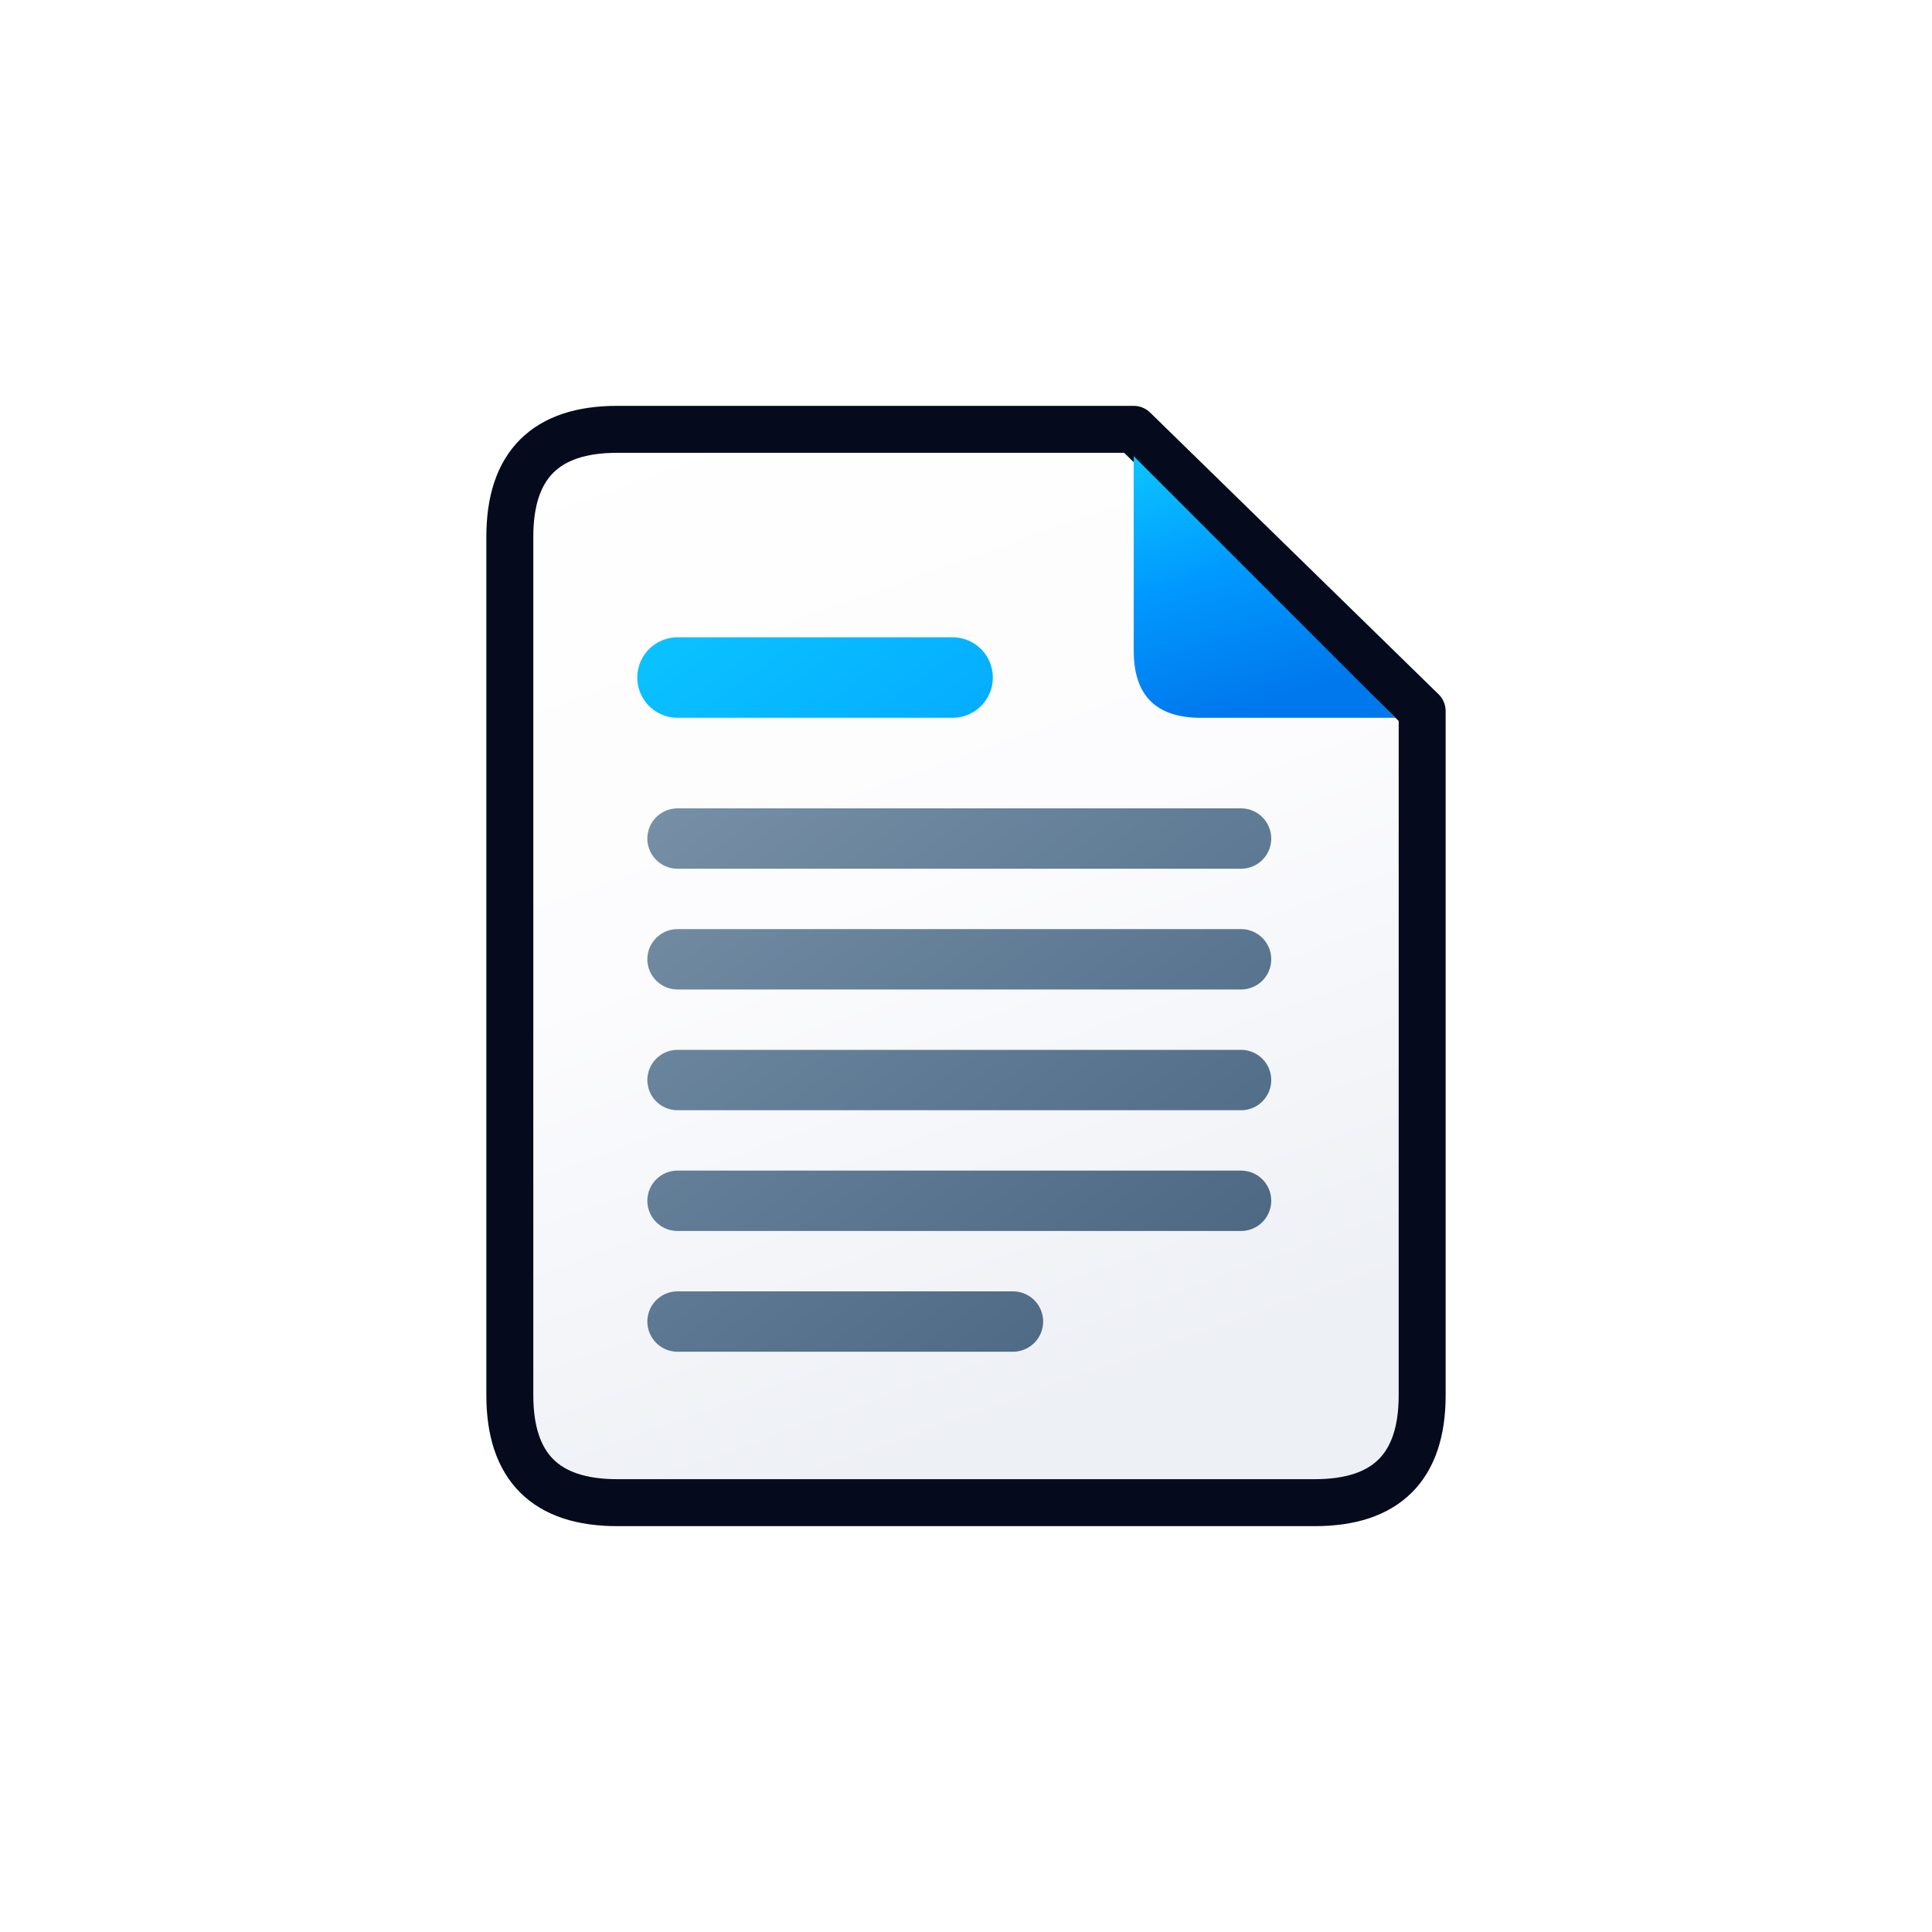
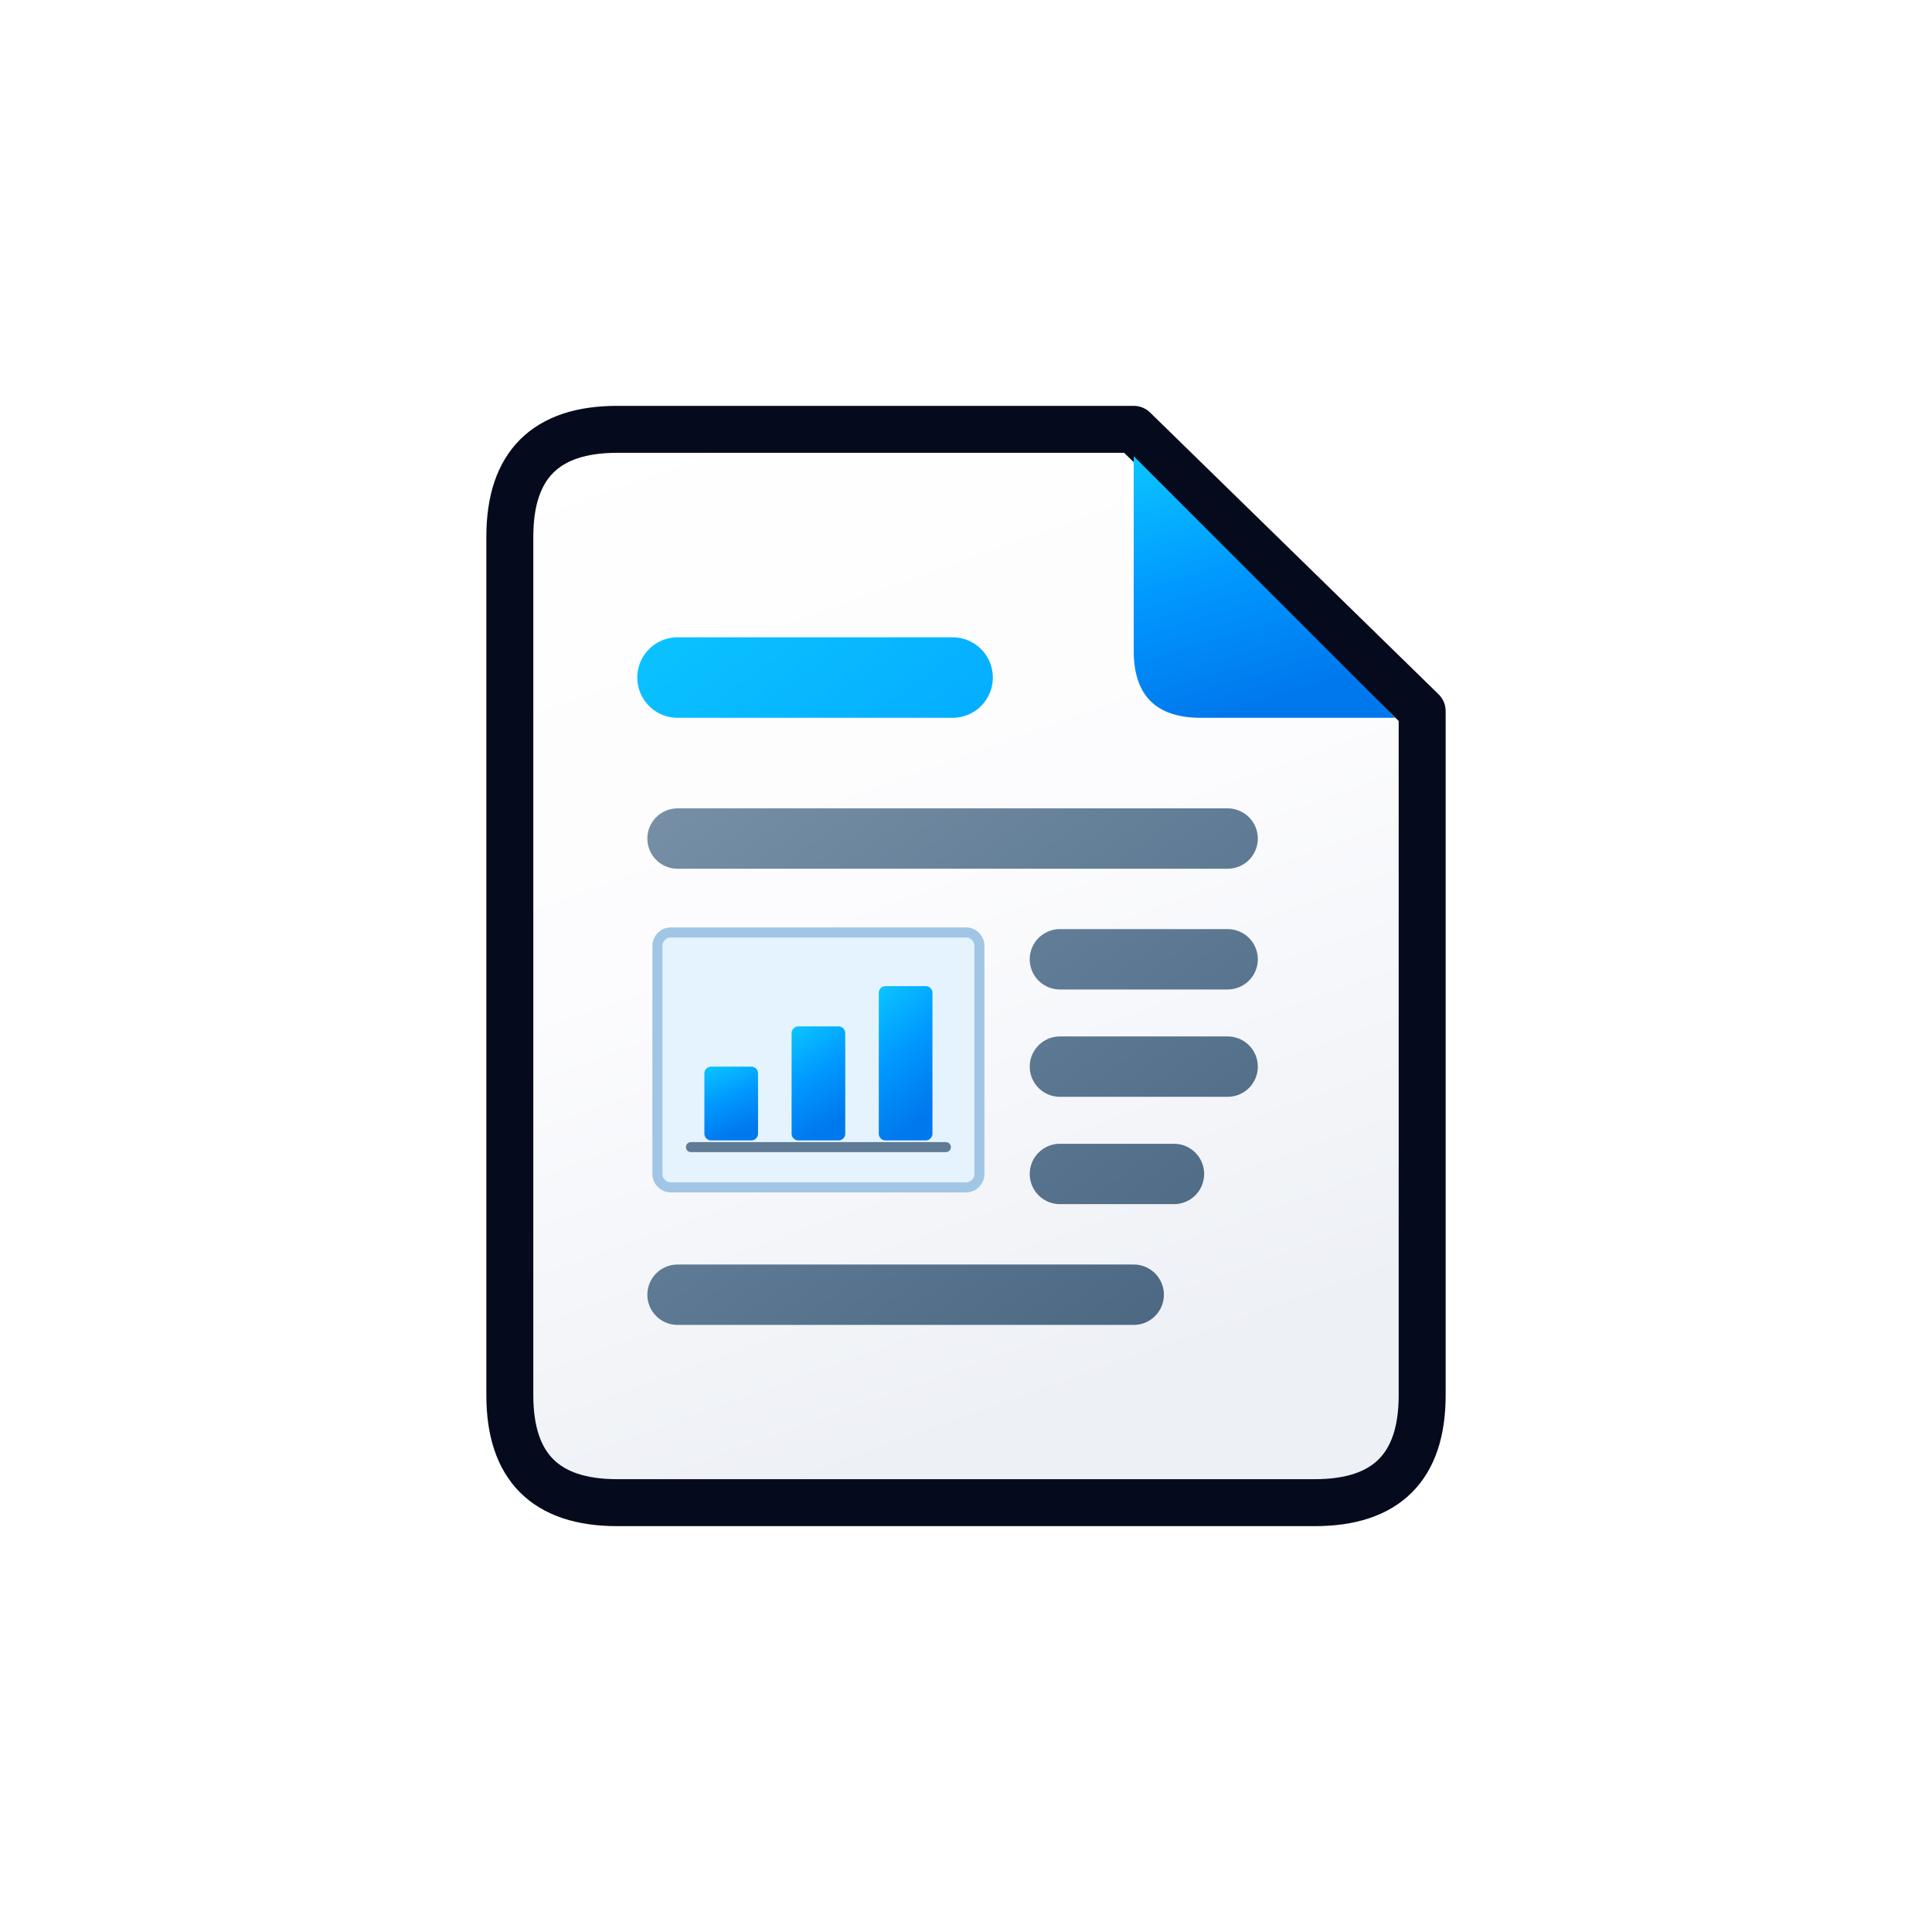
<svg xmlns="http://www.w3.org/2000/svg" width="288" height="288" viewBox="0 0 288 288" role="img" aria-labelledby="file-word-title">
  <defs>
    <linearGradient id="file-word-blue" x1="0" y1="0" x2=".3" y2="1">
      <stop offset="0.0" stop-color="#0bc5ff" />
      <stop offset="0.5" stop-color="#0099ff" />
      <stop offset="1.0" stop-color="#0078ed" />
    </linearGradient>
    <linearGradient id="file-word-silver-edge" x1="0" y1="0" x2=".3" y2="1">
      <stop offset="0.0" stop-color="#ffffff" />
      <stop offset="0.5" stop-color="#dce5ef" />
      <stop offset="1.0" stop-color="#9caec2" />
    </linearGradient>
    <linearGradient id="file-word-sheet" x1="0" y1="0" x2=".3" y2="1">
      <stop offset="0.0" stop-color="#ffffff" />
      <stop offset="0.5" stop-color="#fcfcfe" />
      <stop offset="1.0" stop-color="#edf0f5" />
    </linearGradient>
    <path id="file-word-shape1" d="M92 64 H169 L212 106 V208 Q212 224 196 224 H92 Q76 224 76 208 V80 Q76 64 92 64 Z" />
    <clipPath id="file-word-shape1-clip">
      <use href="#file-word-shape1" />
    </clipPath>
    <linearGradient id="file-word-line-paint1" x1="96" y1="90" x2="190" y2="218" gradientUnits="userSpaceOnUse">
      <stop offset="0.0" stop-color="#0bc5ff" />
      <stop offset="0.5" stop-color="#0099ff" />
      <stop offset="1.0" stop-color="#0078ed" />
    </linearGradient>
    <linearGradient id="file-word-line-paint2" x1="96" y1="90" x2="190" y2="218" gradientUnits="userSpaceOnUse">
      <stop offset="0.0" stop-color="#8199ae" />
      <stop offset="0.5" stop-color="#607b95" />
      <stop offset="1.0" stop-color="#425e79" />
    </linearGradient>
-     <linearGradient id="file-word-line-paint3" x1="96" y1="90" x2="190" y2="218" gradientUnits="userSpaceOnUse">
-       <stop offset="0.0" stop-color="#8199ae" />
-       <stop offset="0.5" stop-color="#607b95" />
-       <stop offset="1.0" stop-color="#425e79" />
-     </linearGradient>
-     <linearGradient id="file-word-line-paint4" x1="96" y1="90" x2="190" y2="218" gradientUnits="userSpaceOnUse">
-       <stop offset="0.0" stop-color="#8199ae" />
-       <stop offset="0.5" stop-color="#607b95" />
-       <stop offset="1.0" stop-color="#425e79" />
-     </linearGradient>
    <linearGradient id="file-word-line-paint5" x1="96" y1="90" x2="190" y2="218" gradientUnits="userSpaceOnUse">
-       <stop offset="0.0" stop-color="#8199ae" />
-       <stop offset="0.5" stop-color="#607b95" />
-       <stop offset="1.0" stop-color="#425e79" />
-     </linearGradient>
-     <linearGradient id="file-word-line-paint6" x1="96" y1="90" x2="190" y2="218" gradientUnits="userSpaceOnUse">
      <stop offset="0.0" stop-color="#8199ae" />
      <stop offset="0.5" stop-color="#607b95" />
      <stop offset="1.0" stop-color="#425e79" />
    </linearGradient>
  </defs>
  <g stroke-linecap="round" stroke-linejoin="round">
    <use href="#file-word-shape1" fill="url(#file-word-sheet)" />
    <use href="#file-word-shape1" fill="none" stroke="url(#file-word-silver-edge)" stroke-width="5" clip-path="url(#file-word-shape1-clip)" />
    <use href="#file-word-shape1" fill="none" stroke="#050b1d" stroke-width="7" />
    <path d="M169 68 L208 107 H179 Q169 107 169 97 Z" fill="url(#file-word-blue)" stroke="none" stroke-width="0" />
    <path d="M101 101 H142" fill="none" stroke="url(#file-word-line-paint1)" stroke-width="12" />
-     <path d="M101 125 H185" fill="none" stroke="url(#file-word-line-paint2)" stroke-width="9" />
-     <path d="M101 143 H185" fill="none" stroke="url(#file-word-line-paint3)" stroke-width="9" />
-     <path d="M101 161 H185" fill="none" stroke="url(#file-word-line-paint4)" stroke-width="9" />
-     <path d="M101 179 H185" fill="none" stroke="url(#file-word-line-paint5)" stroke-width="9" />
-     <path d="M101 197 H151" fill="none" stroke="url(#file-word-line-paint6)" stroke-width="9" />
+     <path d="M101 125 H183" fill="none" stroke="url(#file-word-line-paint2)" stroke-width="9" />
+     <g id="file-word-embedded-chart">
+       <rect x="98" y="139" width="48" height="38" rx="2" fill="#e5f3ff" stroke="#a1c6e5" stroke-width="1.5" />
+       <g fill="url(#file-word-blue)">
+         <rect x="105" y="159" width="8" height="11" rx="1" />
+         <rect x="118" y="153" width="8" height="17" rx="1" />
+         <rect x="131" y="147" width="8" height="23" rx="1" />
+       </g>
+       <path d="M103 171 H141" fill="none" stroke="#607b95" stroke-width="1.5" />
+     </g>
+     <path d="M158 143 H183 M158 159 H183 M158 175 H175" fill="none" stroke="url(#file-word-line-paint2)" stroke-width="9" />
+     <path d="M101 193 H169" fill="none" stroke="url(#file-word-line-paint5)" stroke-width="9" />
  </g>
</svg>
